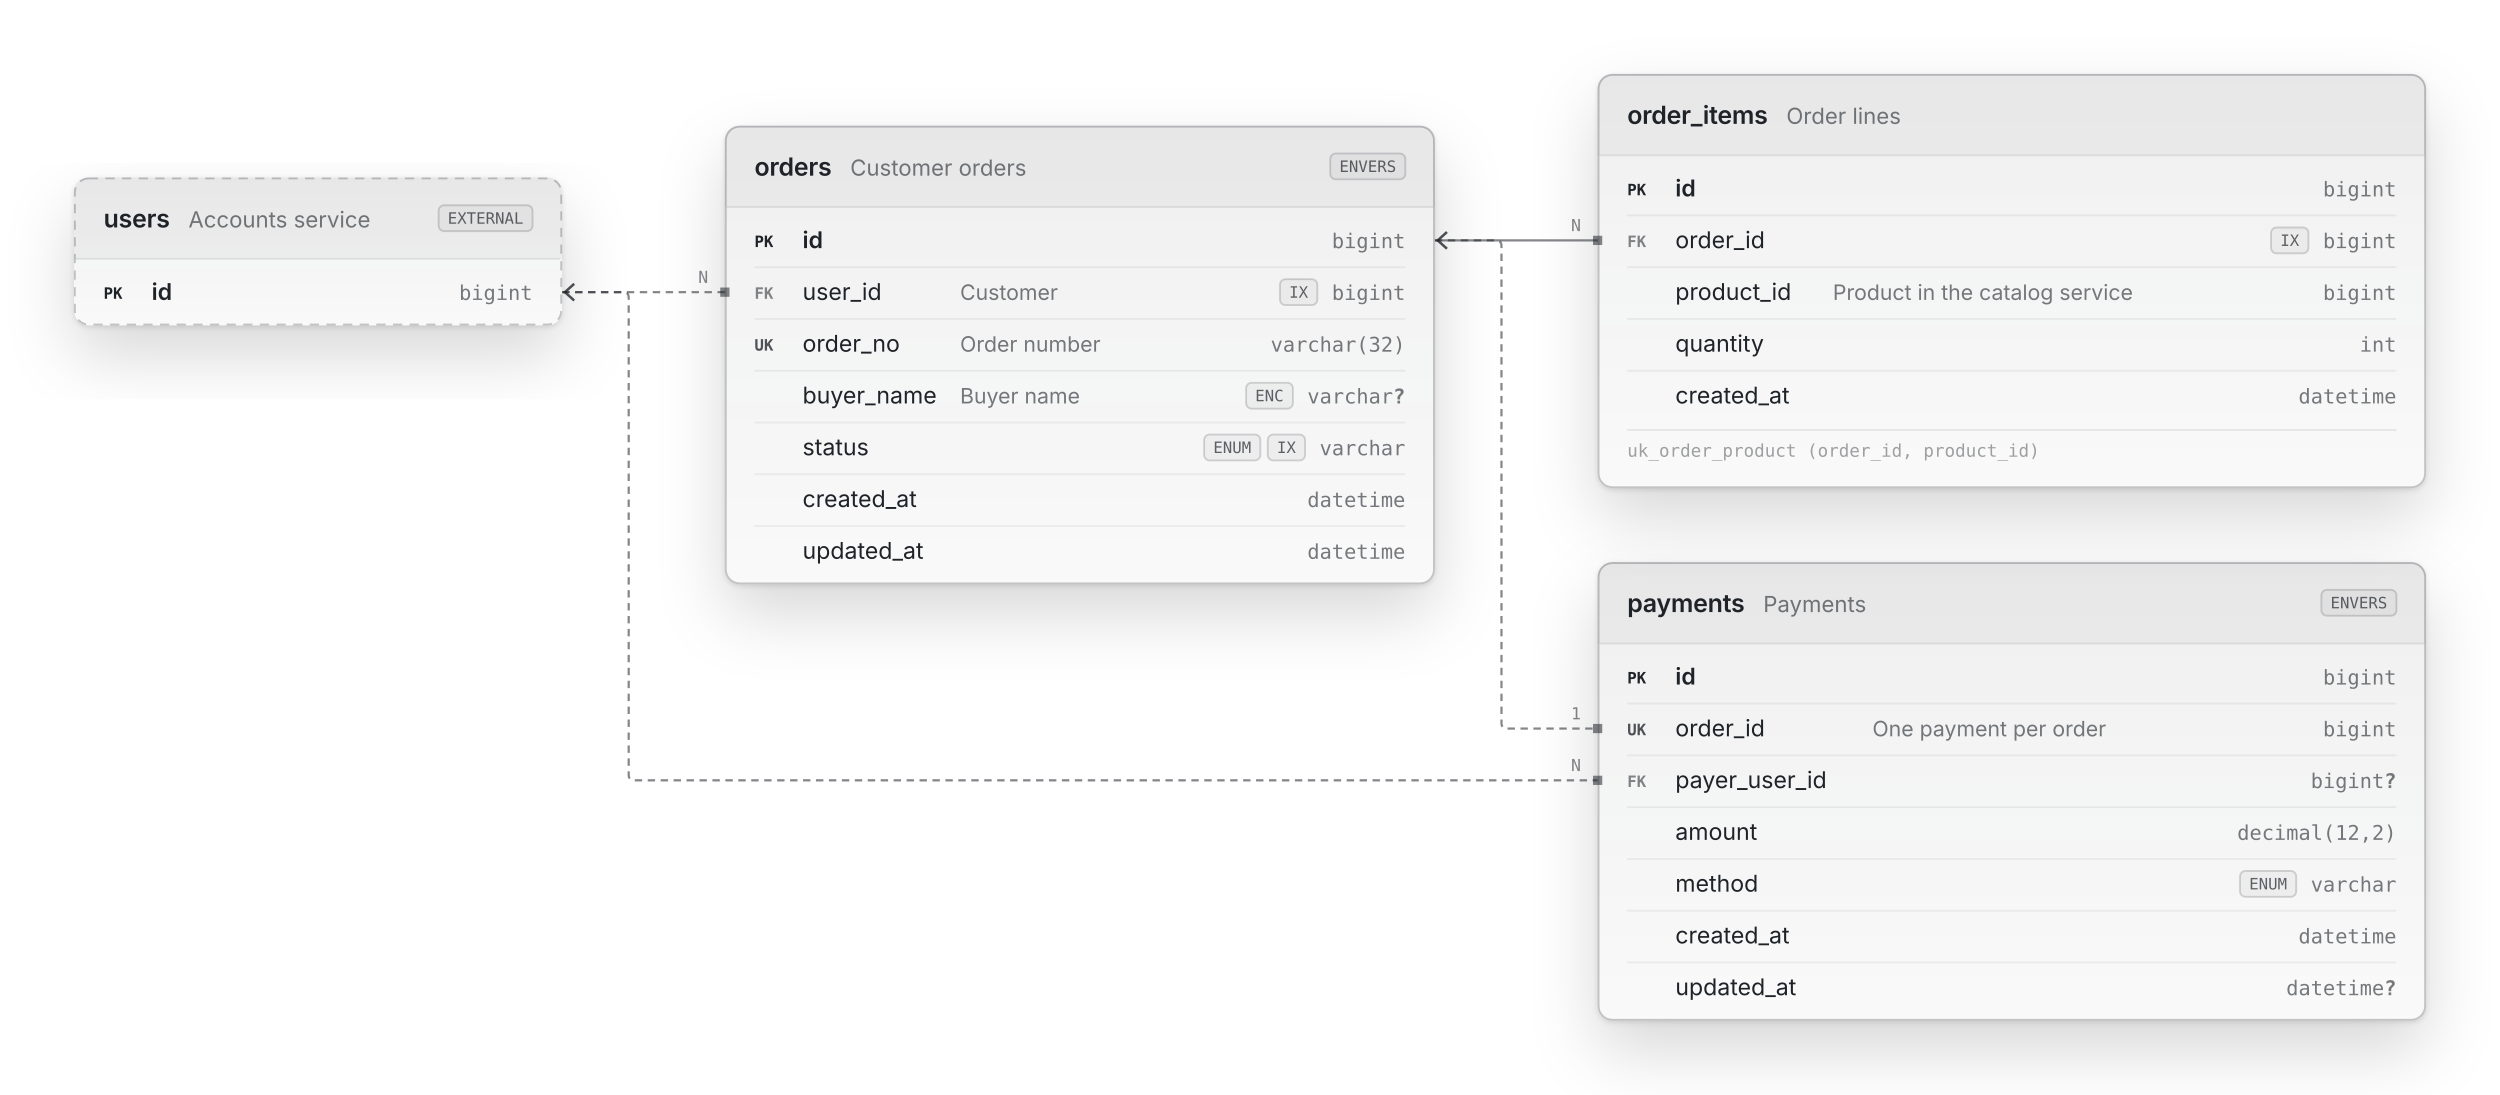
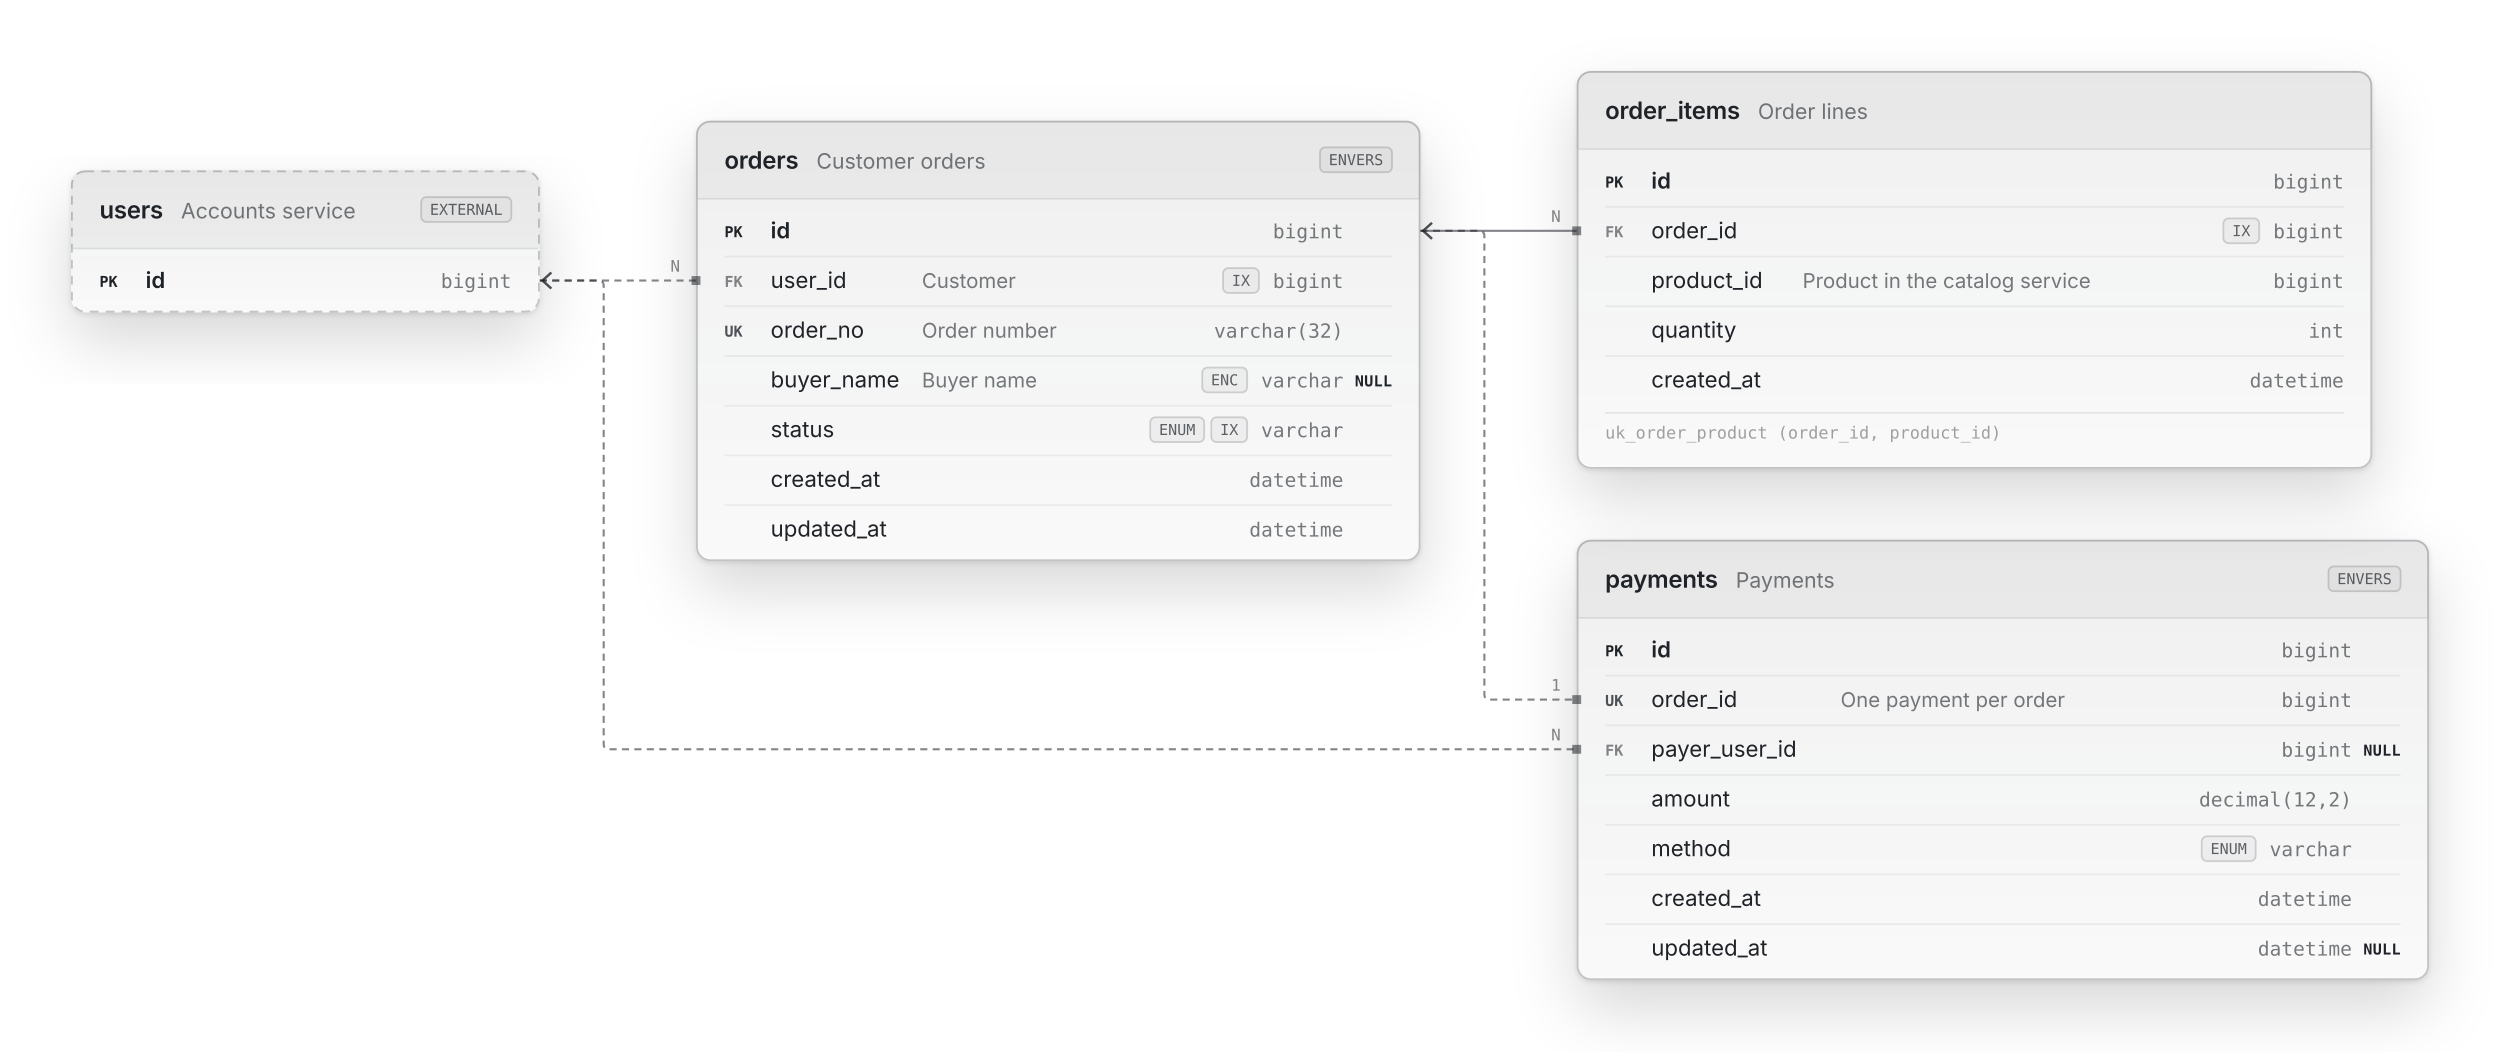
- <svg xmlns="http://www.w3.org/2000/svg" viewBox="0 0 1352 592" width="1352" height="592" class="rz rz-graphite" role="img" aria-label="ERD: users, orders, order_items, payments" font-family="-apple-system, BlinkMacSystemFont, 'SF Pro Text', 'Geist', 'Segoe UI', 'Apple SD Gothic Neo', 'Noto Sans KR', system-ui, sans-serif" font-size="12">
+ <svg xmlns="http://www.w3.org/2000/svg" viewBox="0 0 1408 592" width="1408" height="592" class="rz rz-graphite" role="img" aria-label="ERD: users, orders, order_items, payments" font-family="-apple-system, BlinkMacSystemFont, 'SF Pro Text', 'Geist', 'Segoe UI', 'Apple SD Gothic Neo', 'Noto Sans KR', system-ui, sans-serif" font-size="12">
  <style>.rz{color:#1f2328}@media (prefers-color-scheme:dark){.rz{color:#e6edf3}}</style>
  <defs>
    <linearGradient id="rz-wash" x1="0" y1="0" x2="0" y2="1">
      <stop offset="0" stop-color="currentColor" stop-opacity="0.07" />
      <stop offset="1" stop-color="currentColor" stop-opacity="0.025" />
    </linearGradient>
    <filter id="rz-shadow" x="-30%" y="-30%" width="160%" height="180%">
      <feGaussianBlur in="SourceAlpha" stdDeviation="18" />
      <feOffset dy="16" result="a" />
      <feFlood flood-color="#000000" flood-opacity="0.16" />
      <feComposite in2="a" operator="in" result="ambient" />
      <feGaussianBlur in="SourceAlpha" stdDeviation="1.5" />
      <feOffset dy="1" result="c" />
      <feFlood flood-color="#000000" flood-opacity="0.112" />
      <feComposite in2="c" operator="in" result="contact" />
      <feMerge>
        <feMergeNode in="ambient" />
        <feMergeNode in="contact" />
      </feMerge>
      <feComposite in2="SourceAlpha" operator="out" />
    </filter>
  </defs>
  <g class="rz-shadows">
    <rect class="rz-s" data-t="users" x="40" y="96" width="264" height="80" rx="8" fill="currentColor" filter="url(#rz-shadow)" />
-     <rect class="rz-s" data-t="orders" x="392" y="68" width="384" height="248" rx="8" fill="currentColor" filter="url(#rz-shadow)" />
-     <rect class="rz-s" data-t="order_items" x="864" y="40" width="448" height="224" rx="8" fill="currentColor" filter="url(#rz-shadow)" />
-     <rect class="rz-s" data-t="payments" x="864" y="304" width="448" height="248" rx="8" fill="currentColor" filter="url(#rz-shadow)" />
+     <rect class="rz-s" data-t="orders" x="392" y="68" width="408" height="248" rx="8" fill="currentColor" filter="url(#rz-shadow)" />
+     <rect class="rz-s" data-t="order_items" x="888" y="40" width="448" height="224" rx="8" fill="currentColor" filter="url(#rz-shadow)" />
+     <rect class="rz-s" data-t="payments" x="888" y="304" width="480" height="248" rx="8" fill="currentColor" filter="url(#rz-shadow)" />
  </g>
  <g class="rz-rels">
    <g class="rz-r" data-a="users" data-ac="id" data-b="orders" data-bc="user_id">
      <path d="M304,158 L392,158" fill="none" stroke="currentColor" stroke-opacity="0.55" stroke-width="1.2" stroke-dasharray="4 3" />
      <path d="M310.5,153.5 L305.5,158 L310.5,162.5" fill="none" stroke="currentColor" stroke-opacity="0.55" stroke-width="1.3" />
      <rect x="389.5" y="155.5" width="5" height="5" fill="currentColor" fill-opacity="0.55" />
      <text x="383" y="153" text-anchor="end" font-family="'SF Mono', 'Geist Mono', ui-monospace, Menlo, Consolas, monospace" font-size="9" fill="currentColor" fill-opacity="0.55">N</text>
    </g>
    <g class="rz-r" data-a="orders" data-ac="id" data-b="order_items" data-bc="order_id">
-       <path d="M776,130 L864,130" fill="none" stroke="currentColor" stroke-opacity="0.55" stroke-width="1.2" />
-       <path d="M782.5,125.5 L777.5,130 L782.5,134.5" fill="none" stroke="currentColor" stroke-opacity="0.55" stroke-width="1.3" />
-       <rect x="861.5" y="127.5" width="5" height="5" fill="currentColor" fill-opacity="0.55" />
-       <text x="855" y="125" text-anchor="end" font-family="'SF Mono', 'Geist Mono', ui-monospace, Menlo, Consolas, monospace" font-size="9" fill="currentColor" fill-opacity="0.55">N</text>
+       <path d="M800,130 L888,130" fill="none" stroke="currentColor" stroke-opacity="0.55" stroke-width="1.2" />
+       <path d="M806.5,125.5 L801.5,130 L806.5,134.5" fill="none" stroke="currentColor" stroke-opacity="0.55" stroke-width="1.3" />
+       <rect x="885.5" y="127.5" width="5" height="5" fill="currentColor" fill-opacity="0.55" />
+       <text x="879" y="125" text-anchor="end" font-family="'SF Mono', 'Geist Mono', ui-monospace, Menlo, Consolas, monospace" font-size="9" fill="currentColor" fill-opacity="0.55">N</text>
    </g>
    <g class="rz-r" data-a="orders" data-ac="id" data-b="payments" data-bc="order_id">
-       <path d="M776,130 L809,130 Q812,130 812,133 L812,391 Q812,394 815,394 L864,394" fill="none" stroke="currentColor" stroke-opacity="0.55" stroke-width="1.2" stroke-dasharray="4 3" />
-       <path d="M782.5,125.5 L777.5,130 L782.5,134.5" fill="none" stroke="currentColor" stroke-opacity="0.55" stroke-width="1.3" />
-       <rect x="861.5" y="391.5" width="5" height="5" fill="currentColor" fill-opacity="0.55" />
-       <text x="855" y="389" text-anchor="end" font-family="'SF Mono', 'Geist Mono', ui-monospace, Menlo, Consolas, monospace" font-size="9" fill="currentColor" fill-opacity="0.55">1</text>
+       <path d="M800,130 L833,130 Q836,130 836,133 L836,391 Q836,394 839,394 L888,394" fill="none" stroke="currentColor" stroke-opacity="0.55" stroke-width="1.2" stroke-dasharray="4 3" />
+       <path d="M806.5,125.5 L801.5,130 L806.5,134.5" fill="none" stroke="currentColor" stroke-opacity="0.55" stroke-width="1.3" />
+       <rect x="885.5" y="391.5" width="5" height="5" fill="currentColor" fill-opacity="0.55" />
+       <text x="879" y="389" text-anchor="end" font-family="'SF Mono', 'Geist Mono', ui-monospace, Menlo, Consolas, monospace" font-size="9" fill="currentColor" fill-opacity="0.55">1</text>
    </g>
    <g class="rz-r" data-a="users" data-ac="id" data-b="payments" data-bc="payer_user_id">
-       <path d="M304,158 L337,158 Q340,158 340,161 L340,419 Q340,422 343,422 L864,422" fill="none" stroke="currentColor" stroke-opacity="0.55" stroke-width="1.2" stroke-dasharray="4 3" />
+       <path d="M304,158 L337,158 Q340,158 340,161 L340,419 Q340,422 343,422 L888,422" fill="none" stroke="currentColor" stroke-opacity="0.55" stroke-width="1.2" stroke-dasharray="4 3" />
      <path d="M310.5,153.5 L305.5,158 L310.5,162.5" fill="none" stroke="currentColor" stroke-opacity="0.55" stroke-width="1.3" />
-       <rect x="861.5" y="419.5" width="5" height="5" fill="currentColor" fill-opacity="0.55" />
-       <text x="855" y="417" text-anchor="end" font-family="'SF Mono', 'Geist Mono', ui-monospace, Menlo, Consolas, monospace" font-size="9" fill="currentColor" fill-opacity="0.55">N</text>
+       <rect x="885.5" y="419.5" width="5" height="5" fill="currentColor" fill-opacity="0.55" />
+       <text x="879" y="417" text-anchor="end" font-family="'SF Mono', 'Geist Mono', ui-monospace, Menlo, Consolas, monospace" font-size="9" fill="currentColor" fill-opacity="0.55">N</text>
    </g>
  </g>
  <g class="rz-tables">
    <g class="rz-t" data-t="users" transform="translate(40,96)">
      <rect width="264" height="80" rx="8" fill="url(#rz-wash)" />
      <path d="M0,8 A8,8 0 0 1 8,0 H256 A8,8 0 0 1 264,8 V44 H0 Z" fill="currentColor" fill-opacity="0.04" />
      <rect x="0.5" y="0.5" width="263" height="79" rx="7.5" fill="none" stroke="currentColor" stroke-opacity="0.25" stroke-dasharray="5 4" />
      <g class="rz-head">
        <path class="rz-hit" d="M0,8 A8,8 0 0 1 8,0 H256 A8,8 0 0 1 264,8 V44 H0 Z" fill="currentColor" fill-opacity="0" />
        <text x="16" y="27" font-size="13.5" font-weight="600" letter-spacing="-0.01em" fill="currentColor">users<tspan dx="10" font-size="12" font-weight="400" letter-spacing="0" fill="currentColor" fill-opacity="0.6">Accounts service</tspan>
        </text>
        <g transform="translate(197.2,15)">
          <rect width="50.8" height="14" rx="3" fill="currentColor" fill-opacity="0.04" stroke="currentColor" stroke-opacity="0.18" />
          <text x="25.4" y="10" text-anchor="middle" font-family="'SF Mono', 'Geist Mono', ui-monospace, Menlo, Consolas, monospace" font-size="8.5" font-weight="500" fill="currentColor" fill-opacity="0.7">EXTERNAL</text>
        </g>
      </g>
      <rect x="1" y="43.5" width="262" height="1" fill="currentColor" fill-opacity="0.09" />
      <g class="rz-c" data-c="id">
        <rect class="rz-hit" x="1" y="48" width="262" height="28" fill="currentColor" fill-opacity="0" />
        <text x="16" y="65.6" font-family="'SF Mono', 'Geist Mono', ui-monospace, Menlo, Consolas, monospace" font-size="8.5" font-weight="600" fill="currentColor">PK</text>
        <text x="42" y="66.2" font-size="12.5" fill="currentColor" font-weight="600">id</text>
        <text x="248" y="66.2" text-anchor="end" font-family="'SF Mono', 'Geist Mono', ui-monospace, Menlo, Consolas, monospace" font-size="11" fill="currentColor" fill-opacity="0.6">bigint</text>
      </g>
    </g>
    <g class="rz-t" data-t="orders" transform="translate(392,68)">
-       <rect width="384" height="248" rx="8" fill="url(#rz-wash)" />
-       <path d="M0,8 A8,8 0 0 1 8,0 H376 A8,8 0 0 1 384,8 V44 H0 Z" fill="currentColor" fill-opacity="0.04" />
-       <rect x="0.5" y="0.5" width="383" height="247" rx="7.5" fill="none" stroke="currentColor" stroke-opacity="0.25" />
-       <g class="rz-head">
-         <path class="rz-hit" d="M0,8 A8,8 0 0 1 8,0 H376 A8,8 0 0 1 384,8 V44 H0 Z" fill="currentColor" fill-opacity="0" />
+       <rect width="408" height="248" rx="8" fill="url(#rz-wash)" />
+       <path d="M0,8 A8,8 0 0 1 8,0 H400 A8,8 0 0 1 408,8 V44 H0 Z" fill="currentColor" fill-opacity="0.04" />
+       <rect x="0.5" y="0.5" width="407" height="247" rx="7.5" fill="none" stroke="currentColor" stroke-opacity="0.25" />
+       <g class="rz-head">
+         <path class="rz-hit" d="M0,8 A8,8 0 0 1 8,0 H400 A8,8 0 0 1 408,8 V44 H0 Z" fill="currentColor" fill-opacity="0" />
        <text x="16" y="27" font-size="13.5" font-weight="600" letter-spacing="-0.01em" fill="currentColor">orders<tspan dx="10" font-size="12" font-weight="400" letter-spacing="0" fill="currentColor" fill-opacity="0.6">Customer orders</tspan>
        </text>
-         <g transform="translate(327.4,15)">
+         <g transform="translate(351.4,15)">
          <rect width="40.6" height="14" rx="3" fill="currentColor" fill-opacity="0.04" stroke="currentColor" stroke-opacity="0.18" />
          <text x="20.3" y="10" text-anchor="middle" font-family="'SF Mono', 'Geist Mono', ui-monospace, Menlo, Consolas, monospace" font-size="8.5" font-weight="500" fill="currentColor" fill-opacity="0.7">ENVERS</text>
        </g>
      </g>
-       <rect x="1" y="43.5" width="382" height="1" fill="currentColor" fill-opacity="0.09" />
-       <g class="rz-c" data-c="id">
-         <rect class="rz-hit" x="1" y="48" width="382" height="28" fill="currentColor" fill-opacity="0" />
-         <text x="16" y="65.6" font-family="'SF Mono', 'Geist Mono', ui-monospace, Menlo, Consolas, monospace" font-size="8.5" font-weight="600" fill="currentColor">PK</text>
-         <text x="42" y="66.2" font-size="12.5" fill="currentColor" font-weight="600">id</text>
-         <text x="368" y="66.2" text-anchor="end" font-family="'SF Mono', 'Geist Mono', ui-monospace, Menlo, Consolas, monospace" font-size="11" fill="currentColor" fill-opacity="0.6">bigint</text>
+       <rect x="1" y="43.5" width="406" height="1" fill="currentColor" fill-opacity="0.09" />
+       <g class="rz-c" data-c="id">
+         <rect class="rz-hit" x="1" y="48" width="406" height="28" fill="currentColor" fill-opacity="0" />
+         <text x="16" y="65.6" font-family="'SF Mono', 'Geist Mono', ui-monospace, Menlo, Consolas, monospace" font-size="8.5" font-weight="600" fill="currentColor">PK</text>
+         <text x="42" y="66.2" font-size="12.5" fill="currentColor" font-weight="600">id</text>
+         <text x="364.6" y="66.2" text-anchor="end" font-family="'SF Mono', 'Geist Mono', ui-monospace, Menlo, Consolas, monospace" font-size="11" fill="currentColor" fill-opacity="0.6">bigint</text>
      </g>
      <g class="rz-c" data-c="user_id">
-         <rect class="rz-hit" x="1" y="76" width="382" height="28" fill="currentColor" fill-opacity="0" />
-         <rect x="16" y="76" width="352" height="1" fill="currentColor" fill-opacity="0.09" opacity=".7" />
+         <rect class="rz-hit" x="1" y="76" width="406" height="28" fill="currentColor" fill-opacity="0" />
+         <rect x="16" y="76" width="376" height="1" fill="currentColor" fill-opacity="0.09" opacity=".7" />
        <text x="16" y="93.6" font-family="'SF Mono', 'Geist Mono', ui-monospace, Menlo, Consolas, monospace" font-size="8.5" font-weight="600" fill="currentColor" fill-opacity="0.55">FK</text>
        <text x="42" y="94.2" font-size="12.5" fill="currentColor">user_id</text>
        <text x="127.2" y="94.2" font-size="11.5" fill="currentColor" fill-opacity="0.6">Customer</text>
-         <text x="368" y="94.2" text-anchor="end" font-family="'SF Mono', 'Geist Mono', ui-monospace, Menlo, Consolas, monospace" font-size="11" fill="currentColor" fill-opacity="0.6">bigint</text>
-         <g transform="translate(300.2,83)">
+         <text x="364.6" y="94.2" text-anchor="end" font-family="'SF Mono', 'Geist Mono', ui-monospace, Menlo, Consolas, monospace" font-size="11" fill="currentColor" fill-opacity="0.6">bigint</text>
+         <g transform="translate(296.8,83)">
          <rect width="20.2" height="14" rx="3" fill="currentColor" fill-opacity="0.04" stroke="currentColor" stroke-opacity="0.18" />
          <text x="10.1" y="10" text-anchor="middle" font-family="'SF Mono', 'Geist Mono', ui-monospace, Menlo, Consolas, monospace" font-size="8.5" font-weight="500" fill="currentColor" fill-opacity="0.7">IX</text>
        </g>
      </g>
      <g class="rz-c" data-c="order_no">
-         <rect class="rz-hit" x="1" y="104" width="382" height="28" fill="currentColor" fill-opacity="0" />
-         <rect x="16" y="104" width="352" height="1" fill="currentColor" fill-opacity="0.09" opacity=".7" />
+         <rect class="rz-hit" x="1" y="104" width="406" height="28" fill="currentColor" fill-opacity="0" />
+         <rect x="16" y="104" width="376" height="1" fill="currentColor" fill-opacity="0.09" opacity=".7" />
        <text x="16" y="121.6" font-family="'SF Mono', 'Geist Mono', ui-monospace, Menlo, Consolas, monospace" font-size="8.5" font-weight="600" fill="currentColor" fill-opacity="0.78">UK</text>
        <text x="42" y="122.2" font-size="12.5" fill="currentColor">order_no</text>
        <text x="127.2" y="122.2" font-size="11.5" fill="currentColor" fill-opacity="0.6">Order number</text>
-         <text x="368" y="122.2" text-anchor="end" font-family="'SF Mono', 'Geist Mono', ui-monospace, Menlo, Consolas, monospace" font-size="11" fill="currentColor" fill-opacity="0.6">varchar(32)</text>
+         <text x="364.6" y="122.2" text-anchor="end" font-family="'SF Mono', 'Geist Mono', ui-monospace, Menlo, Consolas, monospace" font-size="11" fill="currentColor" fill-opacity="0.6">varchar(32)</text>
      </g>
      <g class="rz-c" data-c="buyer_name">
-         <rect class="rz-hit" x="1" y="132" width="382" height="28" fill="currentColor" fill-opacity="0" />
-         <rect x="16" y="132" width="352" height="1" fill="currentColor" fill-opacity="0.09" opacity=".7" />
+         <rect class="rz-hit" x="1" y="132" width="406" height="28" fill="currentColor" fill-opacity="0" />
+         <rect x="16" y="132" width="376" height="1" fill="currentColor" fill-opacity="0.09" opacity=".7" />
        <text x="42" y="150.2" font-size="12.5" fill="currentColor">buyer_name</text>
        <text x="127.2" y="150.2" font-size="11.5" fill="currentColor" fill-opacity="0.6">Buyer name</text>
-         <text x="368" y="150.2" text-anchor="end" font-family="'SF Mono', 'Geist Mono', ui-monospace, Menlo, Consolas, monospace" font-size="11" fill="currentColor" fill-opacity="0.6">varchar<tspan fill="currentColor" font-weight="700">?</tspan>
-         </text>
-         <g transform="translate(281.9,139)">
+         <text x="364.6" y="150.2" text-anchor="end" font-family="'SF Mono', 'Geist Mono', ui-monospace, Menlo, Consolas, monospace" font-size="11" fill="currentColor" fill-opacity="0.6">varchar</text>
+         <text x="392" y="149.6" text-anchor="end" font-family="'SF Mono', 'Geist Mono', ui-monospace, Menlo, Consolas, monospace" font-size="8.5" font-weight="600" letter-spacing="0.02em" fill="currentColor">NULL</text>
+         <g transform="translate(285.1,139)">
          <rect width="25.3" height="14" rx="3" fill="currentColor" fill-opacity="0.04" stroke="currentColor" stroke-opacity="0.18" />
          <text x="12.6" y="10" text-anchor="middle" font-family="'SF Mono', 'Geist Mono', ui-monospace, Menlo, Consolas, monospace" font-size="8.5" font-weight="500" fill="currentColor" fill-opacity="0.7">ENC</text>
        </g>
      </g>
      <g class="rz-c" data-c="status">
-         <rect class="rz-hit" x="1" y="160" width="382" height="28" fill="currentColor" fill-opacity="0" />
-         <rect x="16" y="160" width="352" height="1" fill="currentColor" fill-opacity="0.09" opacity=".7" />
+         <rect class="rz-hit" x="1" y="160" width="406" height="28" fill="currentColor" fill-opacity="0" />
+         <rect x="16" y="160" width="376" height="1" fill="currentColor" fill-opacity="0.09" opacity=".7" />
        <text x="42" y="178.2" font-size="12.5" fill="currentColor">status</text>
-         <text x="368" y="178.2" text-anchor="end" font-family="'SF Mono', 'Geist Mono', ui-monospace, Menlo, Consolas, monospace" font-size="11" fill="currentColor" fill-opacity="0.6">varchar</text>
-         <g transform="translate(293.6,167)">
+         <text x="364.6" y="178.2" text-anchor="end" font-family="'SF Mono', 'Geist Mono', ui-monospace, Menlo, Consolas, monospace" font-size="11" fill="currentColor" fill-opacity="0.6">varchar</text>
+         <g transform="translate(290.2,167)">
          <rect width="20.2" height="14" rx="3" fill="currentColor" fill-opacity="0.04" stroke="currentColor" stroke-opacity="0.18" />
          <text x="10.1" y="10" text-anchor="middle" font-family="'SF Mono', 'Geist Mono', ui-monospace, Menlo, Consolas, monospace" font-size="8.5" font-weight="500" fill="currentColor" fill-opacity="0.7">IX</text>
        </g>
-         <g transform="translate(259.2,167)">
+         <g transform="translate(255.8,167)">
          <rect width="30.4" height="14" rx="3" fill="currentColor" fill-opacity="0.04" stroke="currentColor" stroke-opacity="0.18" />
          <text x="15.2" y="10" text-anchor="middle" font-family="'SF Mono', 'Geist Mono', ui-monospace, Menlo, Consolas, monospace" font-size="8.5" font-weight="500" fill="currentColor" fill-opacity="0.7">ENUM</text>
        </g>
      </g>
      <g class="rz-c" data-c="created_at">
-         <rect class="rz-hit" x="1" y="188" width="382" height="28" fill="currentColor" fill-opacity="0" />
-         <rect x="16" y="188" width="352" height="1" fill="currentColor" fill-opacity="0.09" opacity=".7" />
+         <rect class="rz-hit" x="1" y="188" width="406" height="28" fill="currentColor" fill-opacity="0" />
+         <rect x="16" y="188" width="376" height="1" fill="currentColor" fill-opacity="0.09" opacity=".7" />
        <text x="42" y="206.2" font-size="12.5" fill="currentColor">created_at</text>
-         <text x="368" y="206.2" text-anchor="end" font-family="'SF Mono', 'Geist Mono', ui-monospace, Menlo, Consolas, monospace" font-size="11" fill="currentColor" fill-opacity="0.6">datetime</text>
+         <text x="364.6" y="206.2" text-anchor="end" font-family="'SF Mono', 'Geist Mono', ui-monospace, Menlo, Consolas, monospace" font-size="11" fill="currentColor" fill-opacity="0.6">datetime</text>
      </g>
      <g class="rz-c" data-c="updated_at">
-         <rect class="rz-hit" x="1" y="216" width="382" height="28" fill="currentColor" fill-opacity="0" />
-         <rect x="16" y="216" width="352" height="1" fill="currentColor" fill-opacity="0.09" opacity=".7" />
+         <rect class="rz-hit" x="1" y="216" width="406" height="28" fill="currentColor" fill-opacity="0" />
+         <rect x="16" y="216" width="376" height="1" fill="currentColor" fill-opacity="0.09" opacity=".7" />
        <text x="42" y="234.2" font-size="12.5" fill="currentColor">updated_at</text>
-         <text x="368" y="234.2" text-anchor="end" font-family="'SF Mono', 'Geist Mono', ui-monospace, Menlo, Consolas, monospace" font-size="11" fill="currentColor" fill-opacity="0.6">datetime</text>
-       </g>
-     </g>
-     <g class="rz-t" data-t="order_items" transform="translate(864,40)">
+         <text x="364.6" y="234.2" text-anchor="end" font-family="'SF Mono', 'Geist Mono', ui-monospace, Menlo, Consolas, monospace" font-size="11" fill="currentColor" fill-opacity="0.6">datetime</text>
+       </g>
+     </g>
+     <g class="rz-t" data-t="order_items" transform="translate(888,40)">
      <rect width="448" height="224" rx="8" fill="url(#rz-wash)" />
      <path d="M0,8 A8,8 0 0 1 8,0 H440 A8,8 0 0 1 448,8 V44 H0 Z" fill="currentColor" fill-opacity="0.04" />
      <rect x="0.5" y="0.5" width="447" height="223" rx="7.5" fill="none" stroke="currentColor" stroke-opacity="0.25" />
      <g class="rz-head">
        <path class="rz-hit" d="M0,8 A8,8 0 0 1 8,0 H440 A8,8 0 0 1 448,8 V44 H0 Z" fill="currentColor" fill-opacity="0" />
        <text x="16" y="27" font-size="13.5" font-weight="600" letter-spacing="-0.01em" fill="currentColor">order_items<tspan dx="10" font-size="12" font-weight="400" letter-spacing="0" fill="currentColor" fill-opacity="0.6">Order lines</tspan>
        </text>
      </g>
      <rect x="1" y="43.5" width="446" height="1" fill="currentColor" fill-opacity="0.09" />
      <g class="rz-c" data-c="id">
        <rect class="rz-hit" x="1" y="48" width="446" height="28" fill="currentColor" fill-opacity="0" />
        <text x="16" y="65.6" font-family="'SF Mono', 'Geist Mono', ui-monospace, Menlo, Consolas, monospace" font-size="8.5" font-weight="600" fill="currentColor">PK</text>
        <text x="42" y="66.2" font-size="12.5" fill="currentColor" font-weight="600">id</text>
        <text x="432" y="66.2" text-anchor="end" font-family="'SF Mono', 'Geist Mono', ui-monospace, Menlo, Consolas, monospace" font-size="11" fill="currentColor" fill-opacity="0.6">bigint</text>
      </g>
      <g class="rz-c" data-c="order_id">
        <rect class="rz-hit" x="1" y="76" width="446" height="28" fill="currentColor" fill-opacity="0" />
        <rect x="16" y="76" width="416" height="1" fill="currentColor" fill-opacity="0.09" opacity=".7" />
        <text x="16" y="93.6" font-family="'SF Mono', 'Geist Mono', ui-monospace, Menlo, Consolas, monospace" font-size="8.5" font-weight="600" fill="currentColor" fill-opacity="0.55">FK</text>
        <text x="42" y="94.2" font-size="12.5" fill="currentColor">order_id</text>
        <text x="432" y="94.2" text-anchor="end" font-family="'SF Mono', 'Geist Mono', ui-monospace, Menlo, Consolas, monospace" font-size="11" fill="currentColor" fill-opacity="0.6">bigint</text>
        <g transform="translate(364.2,83)">
          <rect width="20.2" height="14" rx="3" fill="currentColor" fill-opacity="0.04" stroke="currentColor" stroke-opacity="0.18" />
          <text x="10.1" y="10" text-anchor="middle" font-family="'SF Mono', 'Geist Mono', ui-monospace, Menlo, Consolas, monospace" font-size="8.5" font-weight="500" fill="currentColor" fill-opacity="0.7">IX</text>
        </g>
      </g>
      <g class="rz-c" data-c="product_id">
        <rect class="rz-hit" x="1" y="104" width="446" height="28" fill="currentColor" fill-opacity="0" />
        <rect x="16" y="104" width="416" height="1" fill="currentColor" fill-opacity="0.09" opacity=".7" />
        <text x="42" y="122.2" font-size="12.5" fill="currentColor">product_id</text>
        <text x="127.2" y="122.2" font-size="11.5" fill="currentColor" fill-opacity="0.6">Product in the catalog service</text>
        <text x="432" y="122.2" text-anchor="end" font-family="'SF Mono', 'Geist Mono', ui-monospace, Menlo, Consolas, monospace" font-size="11" fill="currentColor" fill-opacity="0.6">bigint</text>
      </g>
      <g class="rz-c" data-c="quantity">
        <rect class="rz-hit" x="1" y="132" width="446" height="28" fill="currentColor" fill-opacity="0" />
        <rect x="16" y="132" width="416" height="1" fill="currentColor" fill-opacity="0.09" opacity=".7" />
        <text x="42" y="150.2" font-size="12.5" fill="currentColor">quantity</text>
        <text x="432" y="150.2" text-anchor="end" font-family="'SF Mono', 'Geist Mono', ui-monospace, Menlo, Consolas, monospace" font-size="11" fill="currentColor" fill-opacity="0.6">int</text>
      </g>
      <g class="rz-c" data-c="created_at">
        <rect class="rz-hit" x="1" y="160" width="446" height="28" fill="currentColor" fill-opacity="0" />
        <rect x="16" y="160" width="416" height="1" fill="currentColor" fill-opacity="0.09" opacity=".7" />
        <text x="42" y="178.2" font-size="12.5" fill="currentColor">created_at</text>
        <text x="432" y="178.2" text-anchor="end" font-family="'SF Mono', 'Geist Mono', ui-monospace, Menlo, Consolas, monospace" font-size="11" fill="currentColor" fill-opacity="0.6">datetime</text>
      </g>
      <rect x="16" y="192" width="416" height="1" fill="currentColor" fill-opacity="0.09" />
      <text x="16" y="207" font-family="'SF Mono', 'Geist Mono', ui-monospace, Menlo, Consolas, monospace" font-size="9.5" fill="currentColor" fill-opacity="0.42">uk_order_product (order_id, product_id)</text>
    </g>
-     <g class="rz-t" data-t="payments" transform="translate(864,304)">
-       <rect width="448" height="248" rx="8" fill="url(#rz-wash)" />
-       <path d="M0,8 A8,8 0 0 1 8,0 H440 A8,8 0 0 1 448,8 V44 H0 Z" fill="currentColor" fill-opacity="0.04" />
-       <rect x="0.5" y="0.5" width="447" height="247" rx="7.5" fill="none" stroke="currentColor" stroke-opacity="0.25" />
-       <g class="rz-head">
-         <path class="rz-hit" d="M0,8 A8,8 0 0 1 8,0 H440 A8,8 0 0 1 448,8 V44 H0 Z" fill="currentColor" fill-opacity="0" />
+     <g class="rz-t" data-t="payments" transform="translate(888,304)">
+       <rect width="480" height="248" rx="8" fill="url(#rz-wash)" />
+       <path d="M0,8 A8,8 0 0 1 8,0 H472 A8,8 0 0 1 480,8 V44 H0 Z" fill="currentColor" fill-opacity="0.04" />
+       <rect x="0.5" y="0.5" width="479" height="247" rx="7.5" fill="none" stroke="currentColor" stroke-opacity="0.25" />
+       <g class="rz-head">
+         <path class="rz-hit" d="M0,8 A8,8 0 0 1 8,0 H472 A8,8 0 0 1 480,8 V44 H0 Z" fill="currentColor" fill-opacity="0" />
        <text x="16" y="27" font-size="13.5" font-weight="600" letter-spacing="-0.01em" fill="currentColor">payments<tspan dx="10" font-size="12" font-weight="400" letter-spacing="0" fill="currentColor" fill-opacity="0.6">Payments</tspan>
        </text>
-         <g transform="translate(391.4,15)">
+         <g transform="translate(423.4,15)">
          <rect width="40.6" height="14" rx="3" fill="currentColor" fill-opacity="0.04" stroke="currentColor" stroke-opacity="0.18" />
          <text x="20.3" y="10" text-anchor="middle" font-family="'SF Mono', 'Geist Mono', ui-monospace, Menlo, Consolas, monospace" font-size="8.5" font-weight="500" fill="currentColor" fill-opacity="0.7">ENVERS</text>
        </g>
      </g>
-       <rect x="1" y="43.5" width="446" height="1" fill="currentColor" fill-opacity="0.09" />
-       <g class="rz-c" data-c="id">
-         <rect class="rz-hit" x="1" y="48" width="446" height="28" fill="currentColor" fill-opacity="0" />
-         <text x="16" y="65.6" font-family="'SF Mono', 'Geist Mono', ui-monospace, Menlo, Consolas, monospace" font-size="8.5" font-weight="600" fill="currentColor">PK</text>
-         <text x="42" y="66.2" font-size="12.5" fill="currentColor" font-weight="600">id</text>
-         <text x="432" y="66.2" text-anchor="end" font-family="'SF Mono', 'Geist Mono', ui-monospace, Menlo, Consolas, monospace" font-size="11" fill="currentColor" fill-opacity="0.6">bigint</text>
+       <rect x="1" y="43.5" width="478" height="1" fill="currentColor" fill-opacity="0.09" />
+       <g class="rz-c" data-c="id">
+         <rect class="rz-hit" x="1" y="48" width="478" height="28" fill="currentColor" fill-opacity="0" />
+         <text x="16" y="65.6" font-family="'SF Mono', 'Geist Mono', ui-monospace, Menlo, Consolas, monospace" font-size="8.5" font-weight="600" fill="currentColor">PK</text>
+         <text x="42" y="66.2" font-size="12.5" fill="currentColor" font-weight="600">id</text>
+         <text x="436.6" y="66.2" text-anchor="end" font-family="'SF Mono', 'Geist Mono', ui-monospace, Menlo, Consolas, monospace" font-size="11" fill="currentColor" fill-opacity="0.6">bigint</text>
      </g>
      <g class="rz-c" data-c="order_id">
-         <rect class="rz-hit" x="1" y="76" width="446" height="28" fill="currentColor" fill-opacity="0" />
-         <rect x="16" y="76" width="416" height="1" fill="currentColor" fill-opacity="0.09" opacity=".7" />
+         <rect class="rz-hit" x="1" y="76" width="478" height="28" fill="currentColor" fill-opacity="0" />
+         <rect x="16" y="76" width="448" height="1" fill="currentColor" fill-opacity="0.09" opacity=".7" />
        <text x="16" y="93.6" font-family="'SF Mono', 'Geist Mono', ui-monospace, Menlo, Consolas, monospace" font-size="8.5" font-weight="600" fill="currentColor" fill-opacity="0.78">UK</text>
        <text x="42" y="94.2" font-size="12.5" fill="currentColor">order_id</text>
        <text x="148.6" y="94.2" font-size="11.5" fill="currentColor" fill-opacity="0.6">One payment per order</text>
-         <text x="432" y="94.2" text-anchor="end" font-family="'SF Mono', 'Geist Mono', ui-monospace, Menlo, Consolas, monospace" font-size="11" fill="currentColor" fill-opacity="0.6">bigint</text>
+         <text x="436.6" y="94.2" text-anchor="end" font-family="'SF Mono', 'Geist Mono', ui-monospace, Menlo, Consolas, monospace" font-size="11" fill="currentColor" fill-opacity="0.6">bigint</text>
      </g>
      <g class="rz-c" data-c="payer_user_id">
-         <rect class="rz-hit" x="1" y="104" width="446" height="28" fill="currentColor" fill-opacity="0" />
-         <rect x="16" y="104" width="416" height="1" fill="currentColor" fill-opacity="0.09" opacity=".7" />
+         <rect class="rz-hit" x="1" y="104" width="478" height="28" fill="currentColor" fill-opacity="0" />
+         <rect x="16" y="104" width="448" height="1" fill="currentColor" fill-opacity="0.09" opacity=".7" />
        <text x="16" y="121.6" font-family="'SF Mono', 'Geist Mono', ui-monospace, Menlo, Consolas, monospace" font-size="8.5" font-weight="600" fill="currentColor" fill-opacity="0.55">FK</text>
        <text x="42" y="122.2" font-size="12.5" fill="currentColor">payer_user_id</text>
-         <text x="432" y="122.2" text-anchor="end" font-family="'SF Mono', 'Geist Mono', ui-monospace, Menlo, Consolas, monospace" font-size="11" fill="currentColor" fill-opacity="0.6">bigint<tspan fill="currentColor" font-weight="700">?</tspan>
-         </text>
+         <text x="436.6" y="122.2" text-anchor="end" font-family="'SF Mono', 'Geist Mono', ui-monospace, Menlo, Consolas, monospace" font-size="11" fill="currentColor" fill-opacity="0.6">bigint</text>
+         <text x="464" y="121.6" text-anchor="end" font-family="'SF Mono', 'Geist Mono', ui-monospace, Menlo, Consolas, monospace" font-size="8.5" font-weight="600" letter-spacing="0.02em" fill="currentColor">NULL</text>
      </g>
      <g class="rz-c" data-c="amount">
-         <rect class="rz-hit" x="1" y="132" width="446" height="28" fill="currentColor" fill-opacity="0" />
-         <rect x="16" y="132" width="416" height="1" fill="currentColor" fill-opacity="0.09" opacity=".7" />
+         <rect class="rz-hit" x="1" y="132" width="478" height="28" fill="currentColor" fill-opacity="0" />
+         <rect x="16" y="132" width="448" height="1" fill="currentColor" fill-opacity="0.09" opacity=".7" />
        <text x="42" y="150.2" font-size="12.5" fill="currentColor">amount</text>
-         <text x="432" y="150.2" text-anchor="end" font-family="'SF Mono', 'Geist Mono', ui-monospace, Menlo, Consolas, monospace" font-size="11" fill="currentColor" fill-opacity="0.6">decimal(12,2)</text>
+         <text x="436.6" y="150.2" text-anchor="end" font-family="'SF Mono', 'Geist Mono', ui-monospace, Menlo, Consolas, monospace" font-size="11" fill="currentColor" fill-opacity="0.6">decimal(12,2)</text>
      </g>
      <g class="rz-c" data-c="method">
-         <rect class="rz-hit" x="1" y="160" width="446" height="28" fill="currentColor" fill-opacity="0" />
-         <rect x="16" y="160" width="416" height="1" fill="currentColor" fill-opacity="0.09" opacity=".7" />
+         <rect class="rz-hit" x="1" y="160" width="478" height="28" fill="currentColor" fill-opacity="0" />
+         <rect x="16" y="160" width="448" height="1" fill="currentColor" fill-opacity="0.09" opacity=".7" />
        <text x="42" y="178.2" font-size="12.5" fill="currentColor">method</text>
-         <text x="432" y="178.2" text-anchor="end" font-family="'SF Mono', 'Geist Mono', ui-monospace, Menlo, Consolas, monospace" font-size="11" fill="currentColor" fill-opacity="0.6">varchar</text>
-         <g transform="translate(347.4,167)">
+         <text x="436.6" y="178.2" text-anchor="end" font-family="'SF Mono', 'Geist Mono', ui-monospace, Menlo, Consolas, monospace" font-size="11" fill="currentColor" fill-opacity="0.6">varchar</text>
+         <g transform="translate(352,167)">
          <rect width="30.4" height="14" rx="3" fill="currentColor" fill-opacity="0.04" stroke="currentColor" stroke-opacity="0.18" />
          <text x="15.2" y="10" text-anchor="middle" font-family="'SF Mono', 'Geist Mono', ui-monospace, Menlo, Consolas, monospace" font-size="8.5" font-weight="500" fill="currentColor" fill-opacity="0.7">ENUM</text>
        </g>
      </g>
      <g class="rz-c" data-c="created_at">
-         <rect class="rz-hit" x="1" y="188" width="446" height="28" fill="currentColor" fill-opacity="0" />
-         <rect x="16" y="188" width="416" height="1" fill="currentColor" fill-opacity="0.09" opacity=".7" />
+         <rect class="rz-hit" x="1" y="188" width="478" height="28" fill="currentColor" fill-opacity="0" />
+         <rect x="16" y="188" width="448" height="1" fill="currentColor" fill-opacity="0.09" opacity=".7" />
        <text x="42" y="206.2" font-size="12.5" fill="currentColor">created_at</text>
-         <text x="432" y="206.2" text-anchor="end" font-family="'SF Mono', 'Geist Mono', ui-monospace, Menlo, Consolas, monospace" font-size="11" fill="currentColor" fill-opacity="0.6">datetime</text>
+         <text x="436.6" y="206.2" text-anchor="end" font-family="'SF Mono', 'Geist Mono', ui-monospace, Menlo, Consolas, monospace" font-size="11" fill="currentColor" fill-opacity="0.6">datetime</text>
      </g>
      <g class="rz-c" data-c="updated_at">
-         <rect class="rz-hit" x="1" y="216" width="446" height="28" fill="currentColor" fill-opacity="0" />
-         <rect x="16" y="216" width="416" height="1" fill="currentColor" fill-opacity="0.09" opacity=".7" />
+         <rect class="rz-hit" x="1" y="216" width="478" height="28" fill="currentColor" fill-opacity="0" />
+         <rect x="16" y="216" width="448" height="1" fill="currentColor" fill-opacity="0.09" opacity=".7" />
        <text x="42" y="234.2" font-size="12.5" fill="currentColor">updated_at</text>
-         <text x="432" y="234.2" text-anchor="end" font-family="'SF Mono', 'Geist Mono', ui-monospace, Menlo, Consolas, monospace" font-size="11" fill="currentColor" fill-opacity="0.6">datetime<tspan fill="currentColor" font-weight="700">?</tspan>
-         </text>
+         <text x="436.6" y="234.2" text-anchor="end" font-family="'SF Mono', 'Geist Mono', ui-monospace, Menlo, Consolas, monospace" font-size="11" fill="currentColor" fill-opacity="0.6">datetime</text>
+         <text x="464" y="233.6" text-anchor="end" font-family="'SF Mono', 'Geist Mono', ui-monospace, Menlo, Consolas, monospace" font-size="8.5" font-weight="600" letter-spacing="0.02em" fill="currentColor">NULL</text>
      </g>
    </g>
  </g>
</svg>
